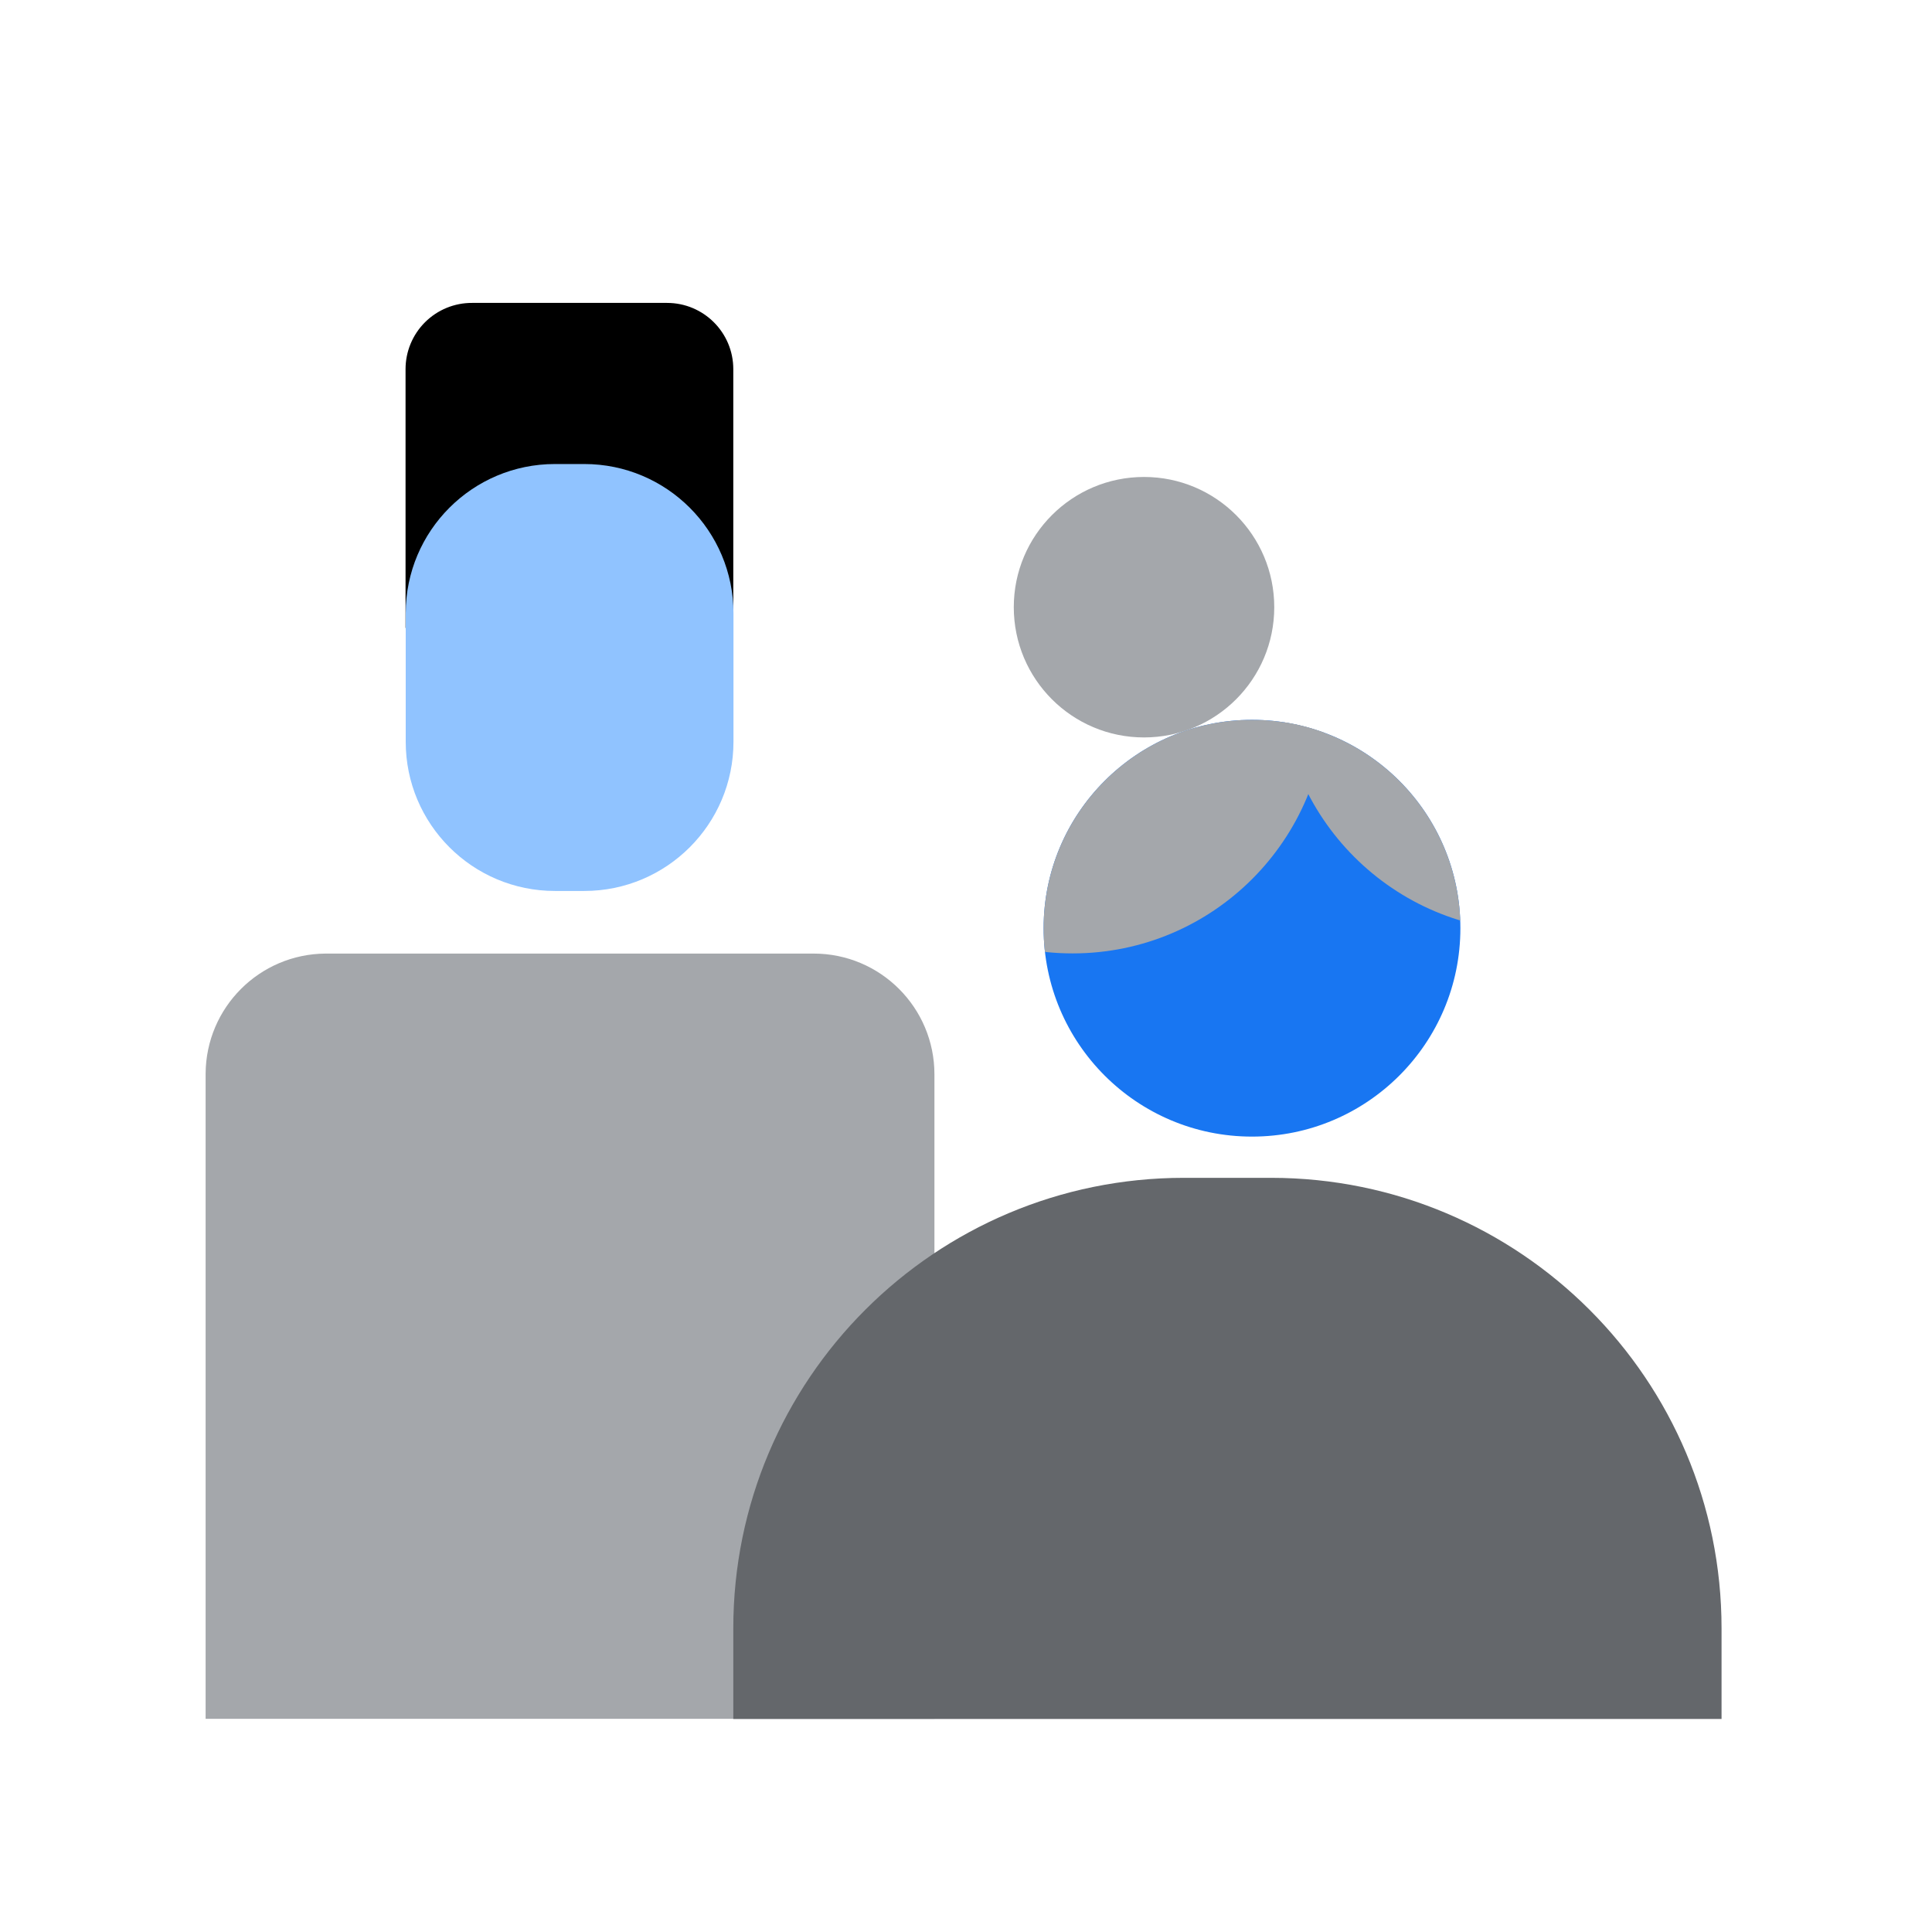
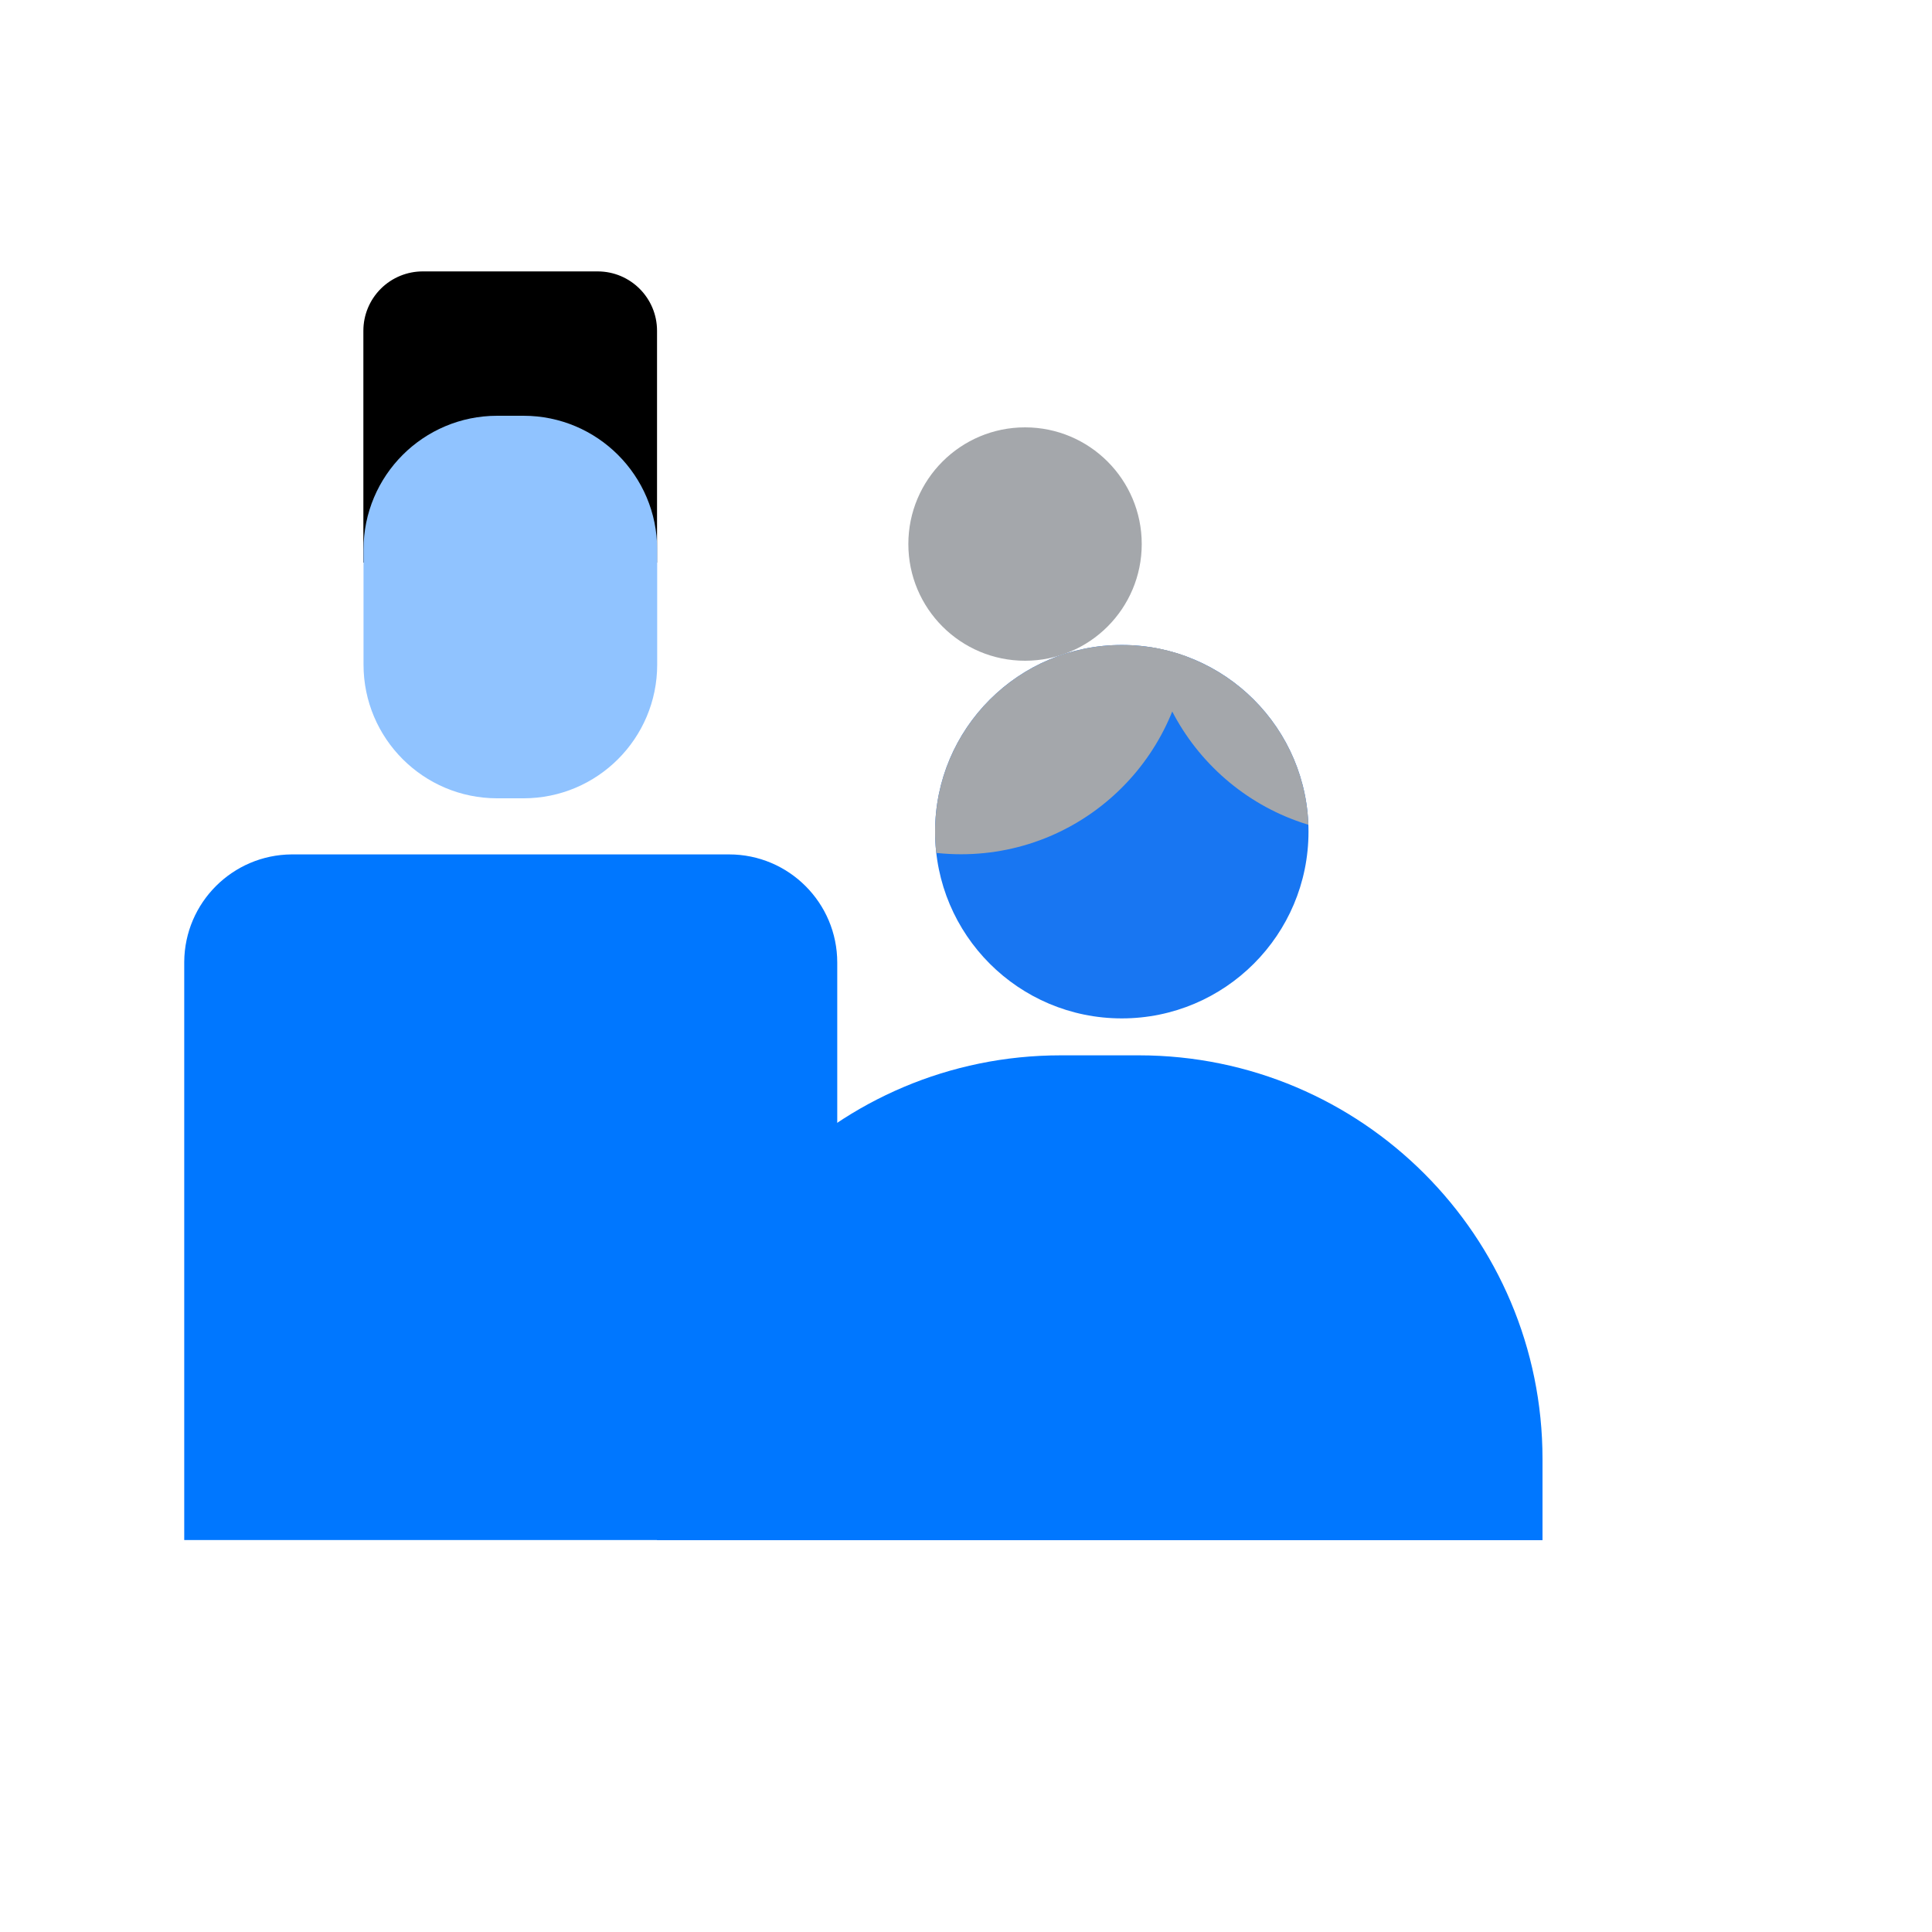
- <svg xmlns="http://www.w3.org/2000/svg" viewBox="0 0 112 112">
+ <svg xmlns="http://www.w3.org/2000/svg" viewBox="0 0 125 125">
  <defs>
    <clipPath id="a">
      <circle cx="72.58" cy="53.81" r="12.08" fill="none" />
    </clipPath>
  </defs>
  <g clip-path="url(#a)">
    <circle cx="72.58" cy="53.81" r="12.08" fill="#1876f2" />
    <circle cx="62.18" cy="40.55" r="14.72" fill="#a4a7ab" />
    <circle cx="88.92" cy="39.27" r="14.72" fill="#a4a7ab" />
  </g>
  <path d="M27.37 17.56h11.3a3.84 3.84 0 013.84 3.84v15h-19v-15a3.84 3.84 0 013.86-3.84z" />
  <rect width="19" height="24.75" x="23.52" y="26.9" fill="#90c3ff" rx="8.65" />
-   <path fill="#a4a7ab" d="M18.87 55.28h28.3a7 7 0 017 7v37.36H11.92V62.23a7 7 0 016.95-6.95z" />
-   <path fill="#64676b" d="M68.63 68.28h5.06A26.12 26.12 0 0199.8 94.4v5.25H42.51V94.4a26.12 26.12 0 0126.12-26.12z" />
+   <path fill="#0077ff" d="M18.87 55.28h28.3a7 7 0 017 7v37.36H11.92V62.23a7 7 0 016.95-6.95z" />
+   <path fill="#0077ff" d="M68.63 68.28h5.06A26.12 26.12 0 0199.8 94.4v5.25H42.51V94.4a26.12 26.12 0 0126.12-26.12z" />
  <circle cx="66.32" cy="35.2" r="7.55" fill="#a4a7ab" />
</svg>
